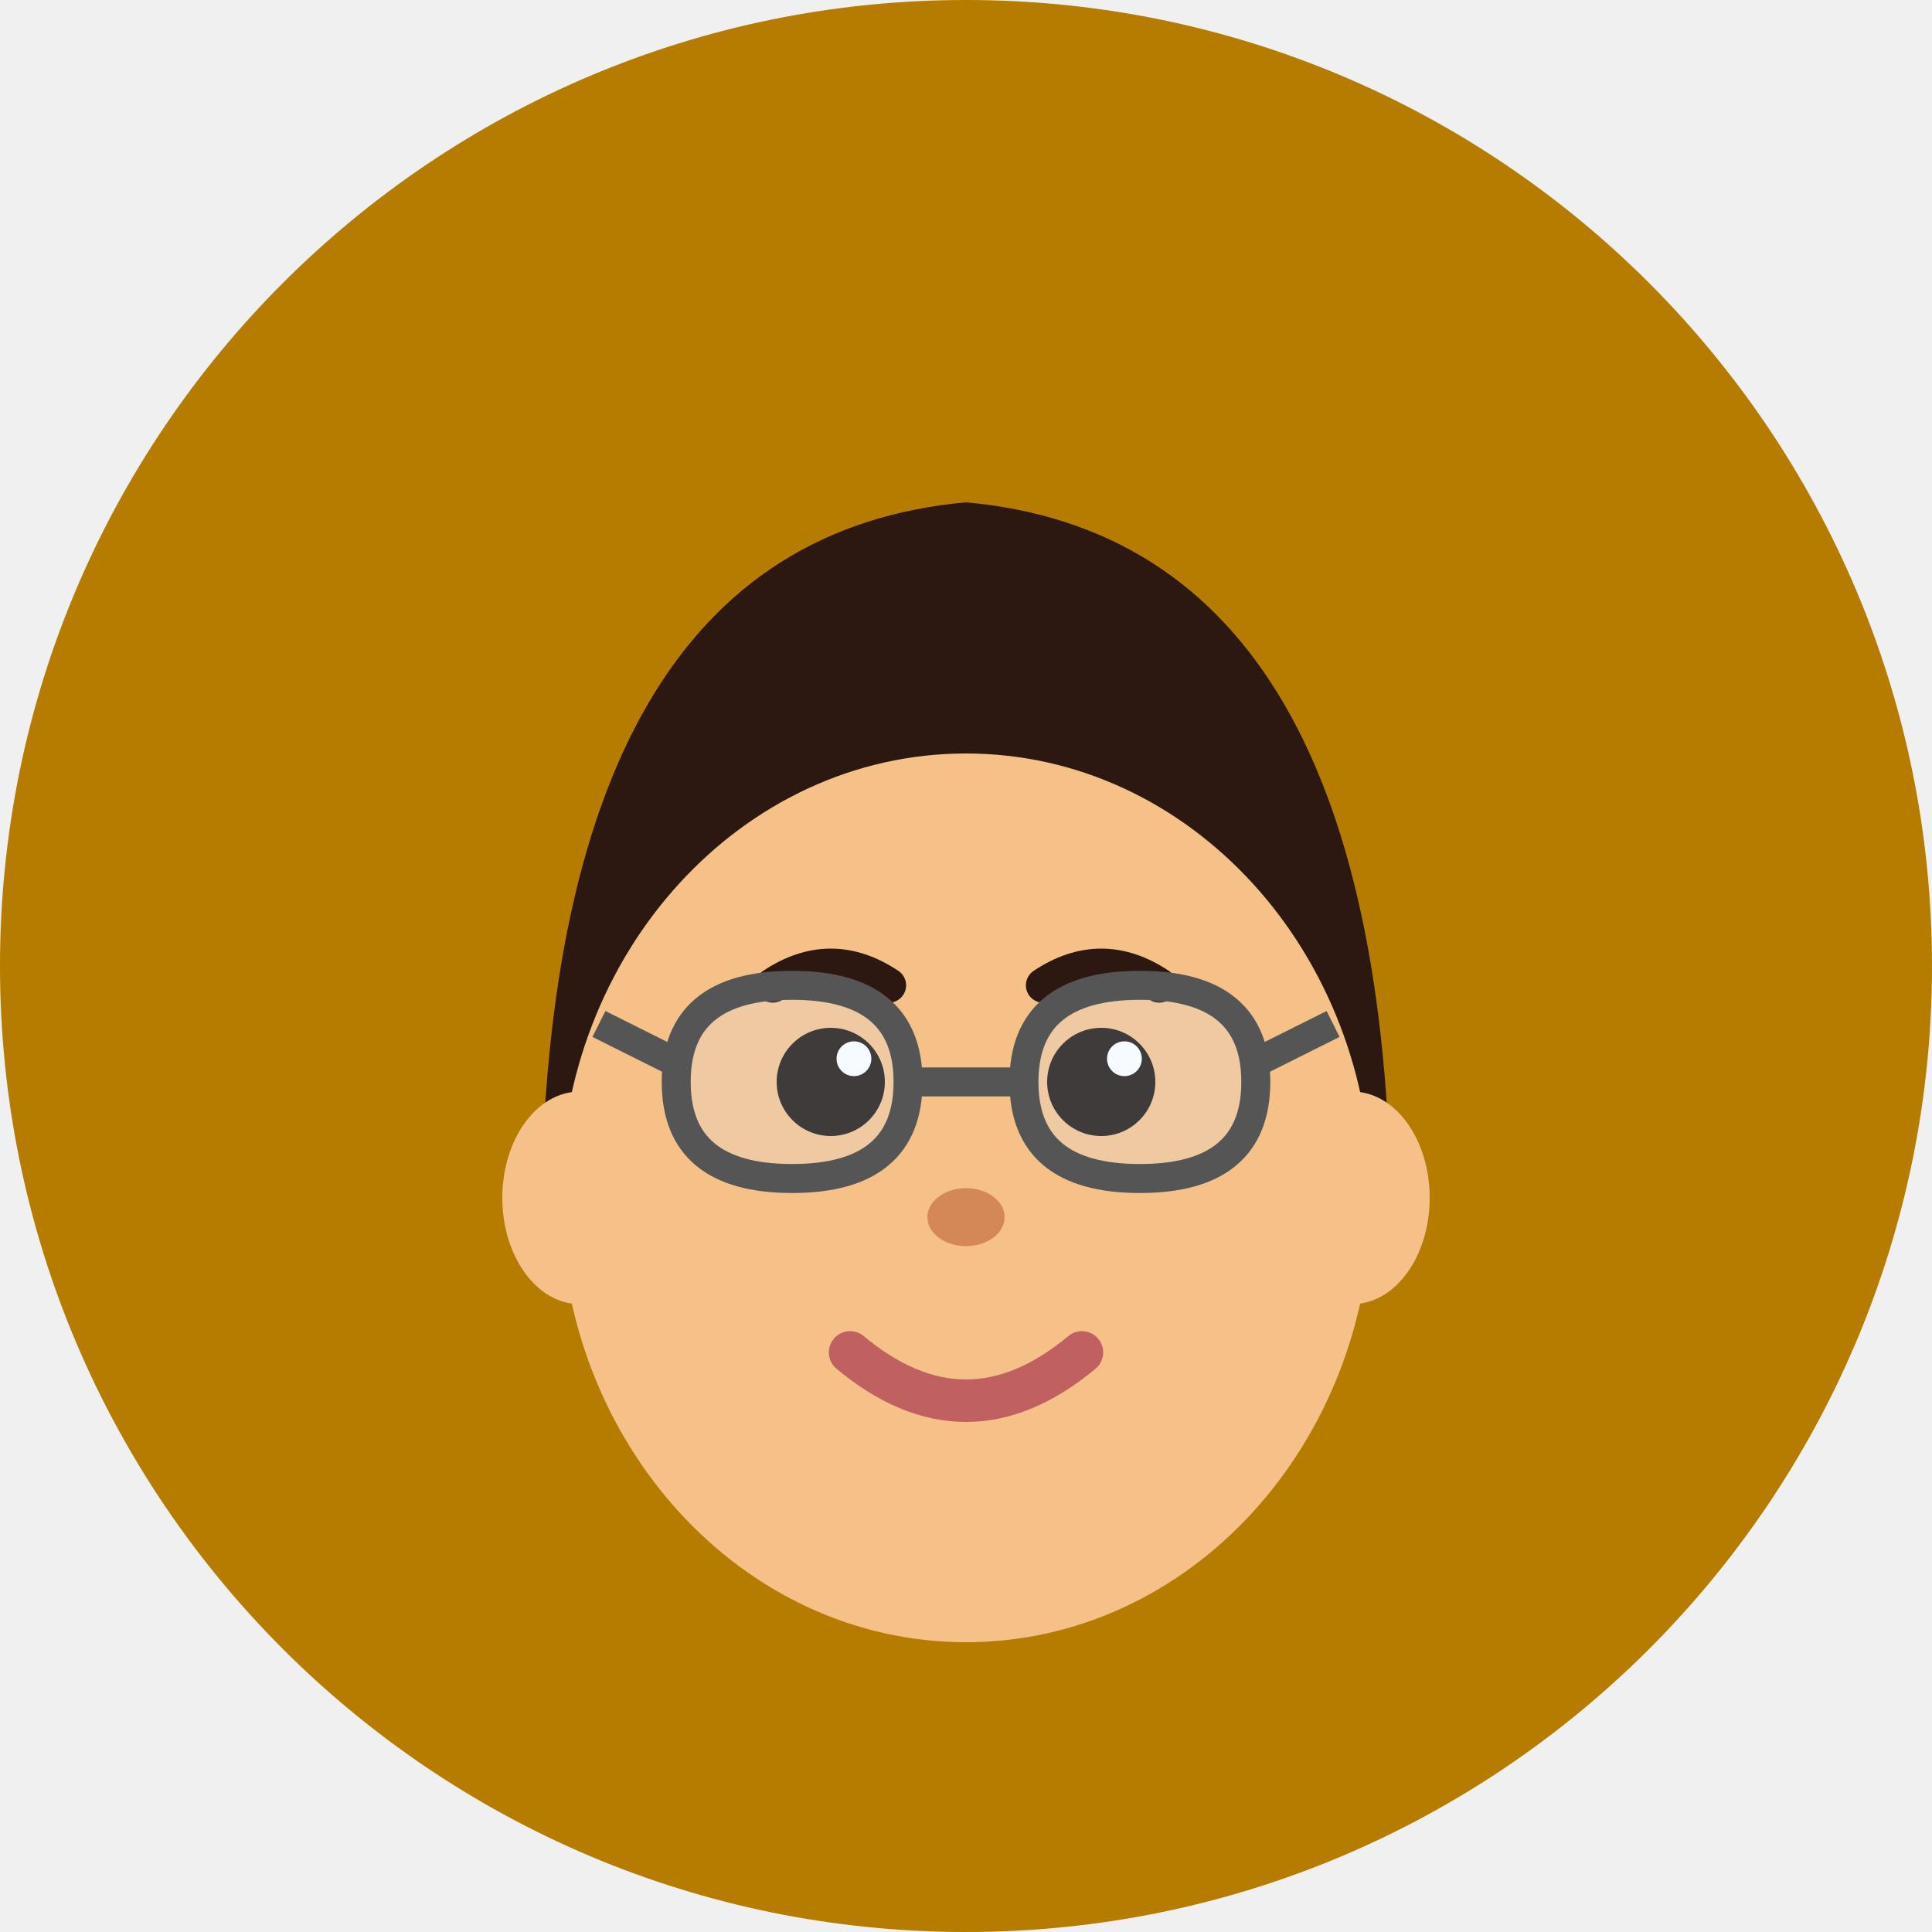
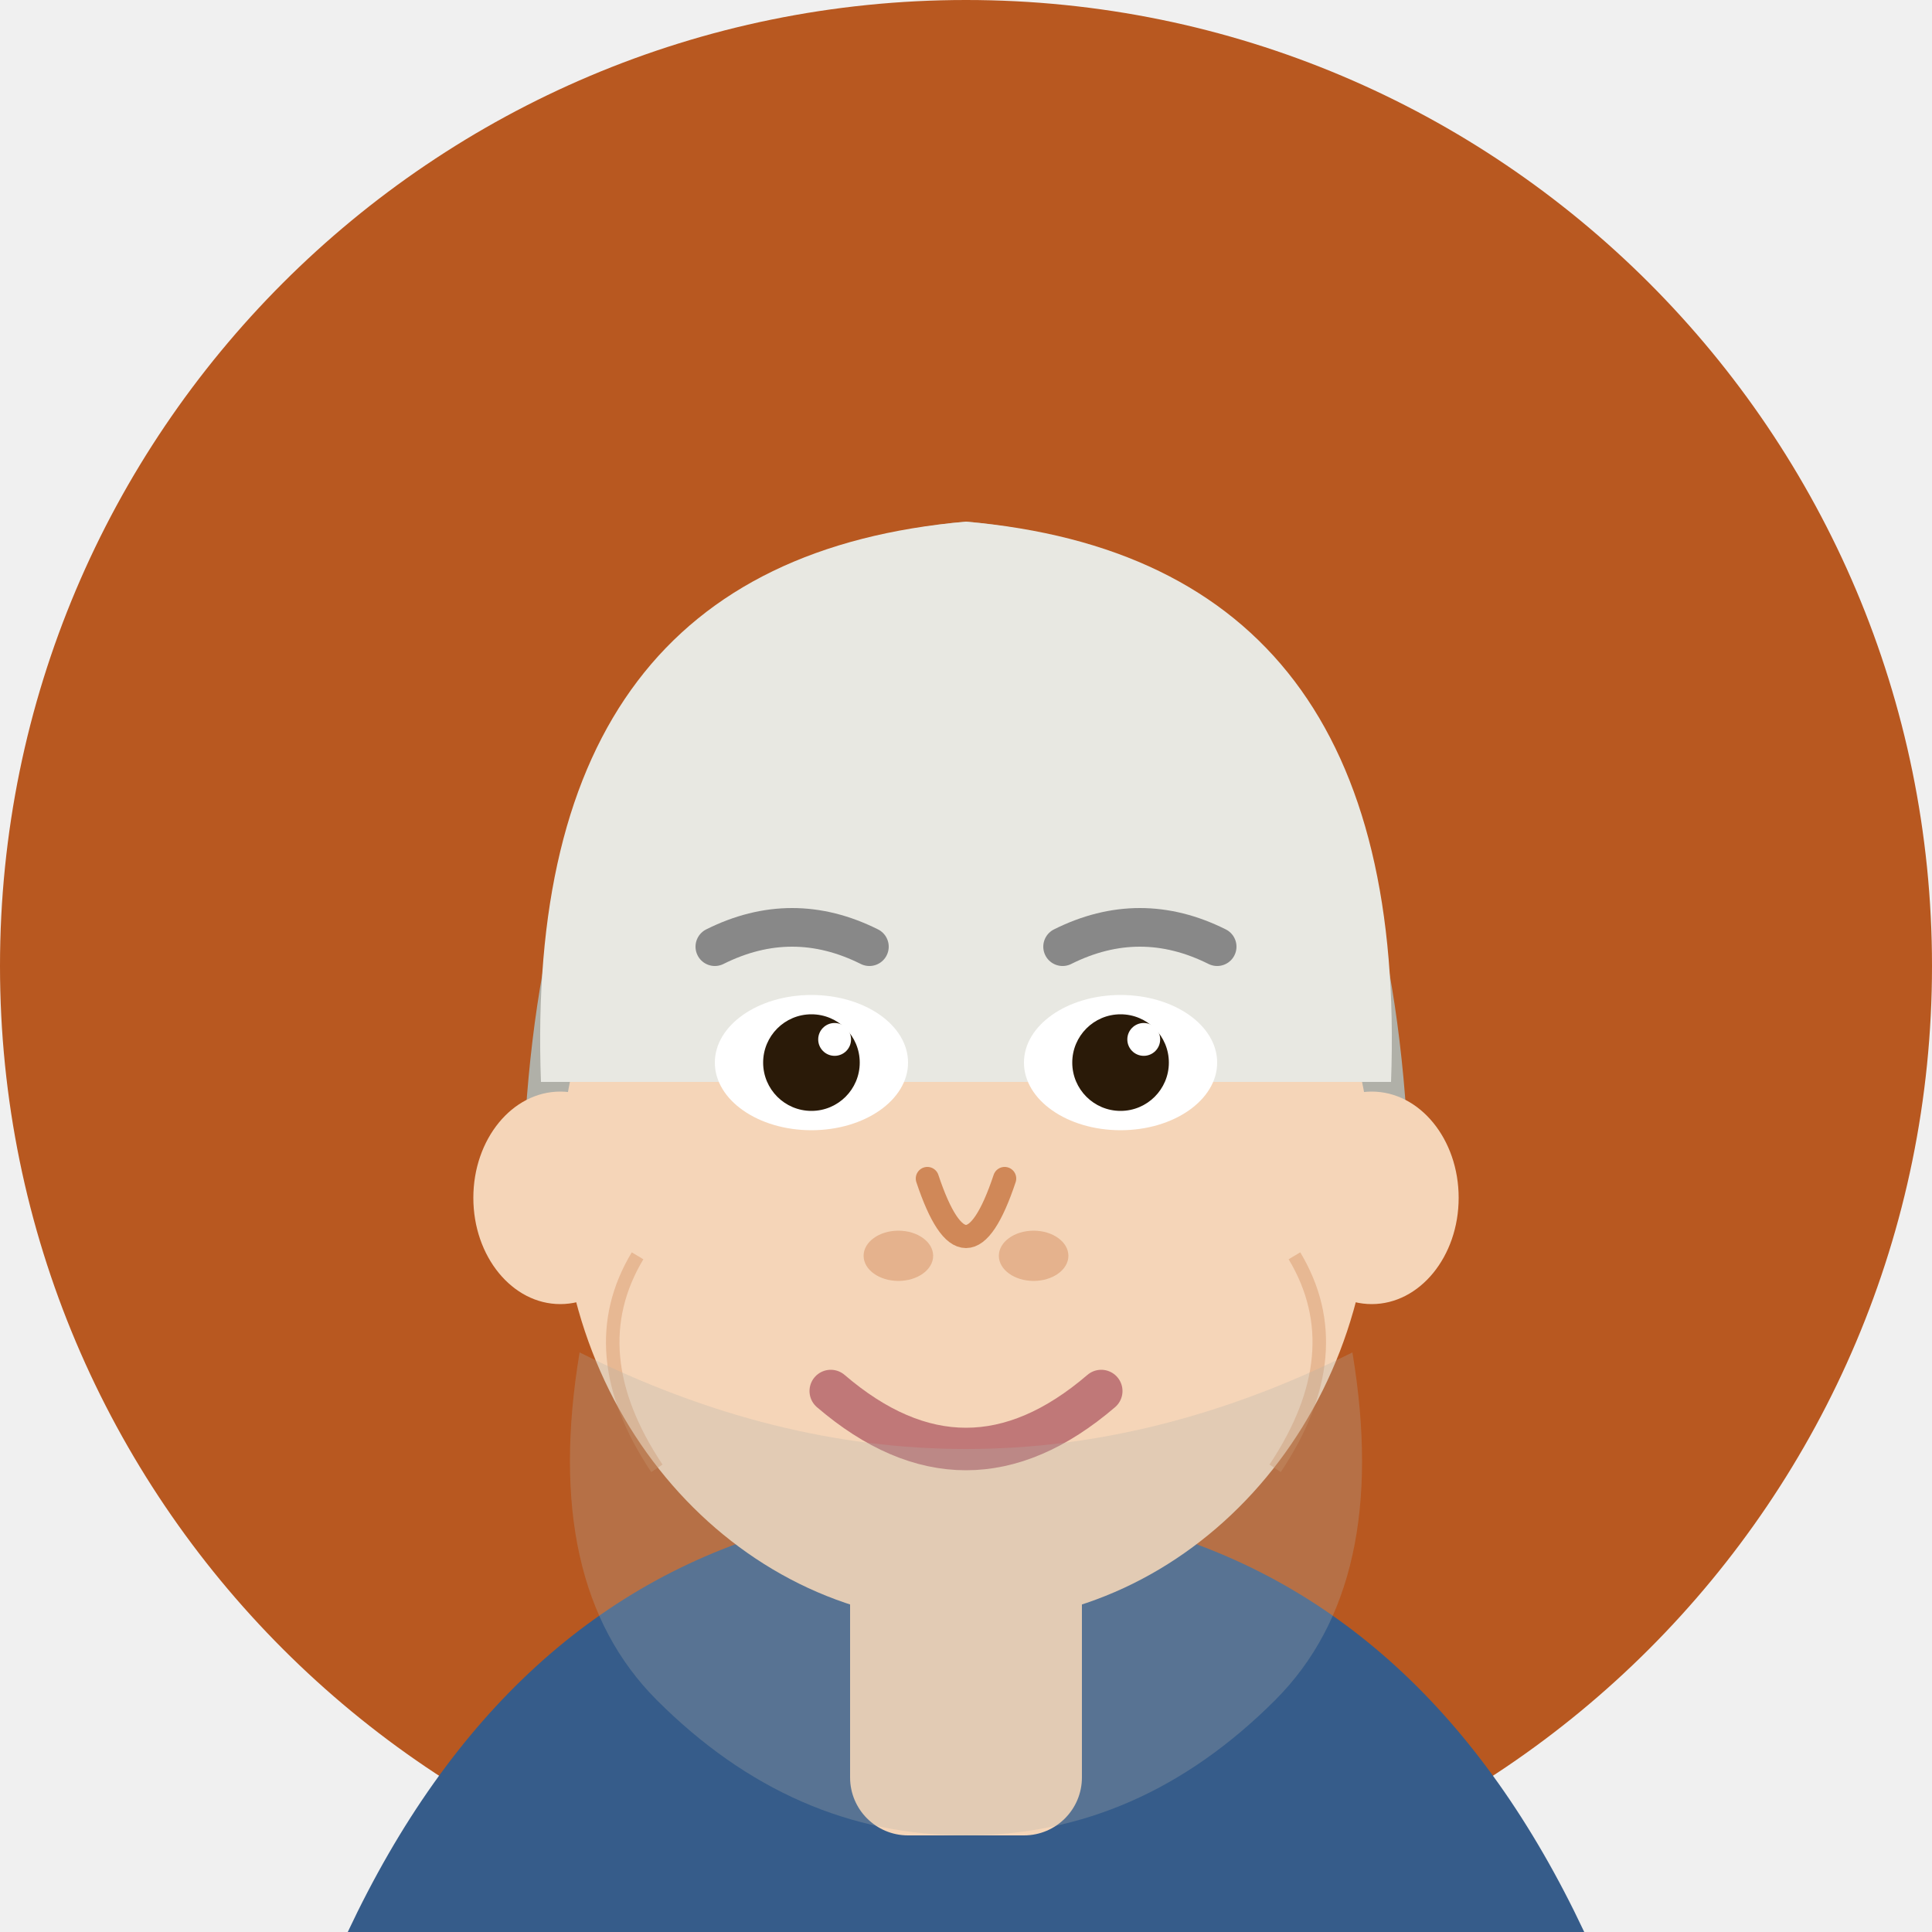
<svg xmlns="http://www.w3.org/2000/svg" viewBox="0 0 100 100">
-   <circle cx="50" cy="50" r="50" fill="#B57C00" />
-   <path d="M28,64 Q28,28 50,26 Q72,28 72,64 Z" fill="#2C1810" />
-   <ellipse cx="30" cy="62" rx="4" ry="5.5" fill="#F5C189" />
-   <ellipse cx="70" cy="62" rx="4" ry="5.5" fill="#F5C189" />
-   <ellipse cx="50" cy="62" rx="21" ry="23" fill="#F5C189" />
-   <path d="M40,51 Q43,49 46,51" stroke="#2C1810" stroke-width="1.8" fill="none" stroke-linecap="round" />
-   <path d="M54,51 Q57,49 60,51" stroke="#2C1810" stroke-width="1.8" fill="none" stroke-linecap="round" />
-   <circle cx="43" cy="56" r="2.8" fill="#1A0F0A" />
-   <circle cx="57" cy="56" r="2.8" fill="#1A0F0A" />
-   <circle cx="44.2" cy="54.8" r="0.9" fill="white" />
-   <circle cx="58.2" cy="54.8" r="0.9" fill="white" />
-   <ellipse cx="50" cy="63" rx="2" ry="1.5" fill="#D48858" />
-   <path d="M44,70 Q50,75 56,70" stroke="#C06060" stroke-width="2.2" fill="none" stroke-linecap="round" />
-   <path d="M35,56 Q35,61 41,61 Q47,61 47,56 Q47,51 41,51 Q35,51 35,56 Z" stroke="#555" stroke-width="1.5" fill="rgba(210,235,255,0.2)" />
-   <path d="M53,56 Q53,61 59,61 Q65,61 65,56 Q65,51 59,51 Q53,51 53,56 Z" stroke="#555" stroke-width="1.5" fill="rgba(210,235,255,0.2)" />
-   <line x1="47" y1="56" x2="53" y2="56" stroke="#555" stroke-width="1.5" />
-   <line x1="35" y1="55" x2="31" y2="53" stroke="#555" stroke-width="1.5" />
-   <line x1="65" y1="55" x2="69" y2="53" stroke="#555" stroke-width="1.5" />
+   <circle cx="50" cy="50" r="50" fill="#B85820" />
+   <path d="M27,64 Q27,29 50,27 Q73,29 73,64 Z" fill="#B0B0A8" />
+   <path d="M18,100 Q26,83 41,79 Q45,84 50,86 Q55,84 59,79 Q74,83 82,100 Z" fill="#365C8A" />
+   <rect x="44" y="79" width="12" height="16" rx="3" fill="#F5D5B8" />
+   <ellipse cx="29" cy="62" rx="4.5" ry="5.5" fill="#F5D5B8" />
+   <ellipse cx="71" cy="62" rx="4.5" ry="5.5" fill="#F5D5B8" />
+   <ellipse cx="50" cy="61" rx="21" ry="23" fill="#F5D5B8" />
+   <path d="M28,56 Q27,29 50,27 Q73,29 72,56 Z" fill="#E8E8E2" />
+   <path d="M37,49 Q41,47 45,49" stroke="#888" stroke-width="2" fill="none" stroke-linecap="round" />
+   <path d="M55,49 Q59,47 63,49" stroke="#888" stroke-width="2" fill="none" stroke-linecap="round" />
+   <ellipse cx="42" cy="55" rx="5" ry="3.5" fill="white" />
+   <ellipse cx="58" cy="55" rx="5" ry="3.5" fill="white" />
+   <circle cx="42" cy="55" r="2.5" fill="#2A1A08" />
+   <circle cx="58" cy="55" r="2.5" fill="#2A1A08" />
+   <circle cx="43.2" cy="53.8" r="0.85" fill="white" />
+   <circle cx="59.2" cy="53.8" r="0.85" fill="white" />
+   <path d="M48,61 Q50,67 52,61" stroke="#D08858" stroke-width="1.2" fill="none" stroke-linecap="round" />
+   <ellipse cx="46.5" cy="65" rx="1.8" ry="1.3" fill="#D08858" opacity="0.45" />
+   <ellipse cx="53.5" cy="65" rx="1.8" ry="1.3" fill="#D08858" opacity="0.45" />
+   <path d="M34,76 Q30,70 33,65" stroke="#D08858" stroke-width="0.7" fill="none" opacity="0.38" />
+   <path d="M66,76 Q70,70 67,65" stroke="#D08858" stroke-width="0.7" fill="none" opacity="0.38" />
+   <path d="M43,72 Q50,78 57,72" stroke="#C07878" stroke-width="2.2" fill="none" stroke-linecap="round" />
+   <path d="M30,70 Q28,82 34,88 Q41,95 50,95 Q59,95 66,88 Q72,82 70,70 Q60,75 50,75 Q40,75 30,70 Z" fill="#B0B0A8" opacity="0.28" />
</svg>
